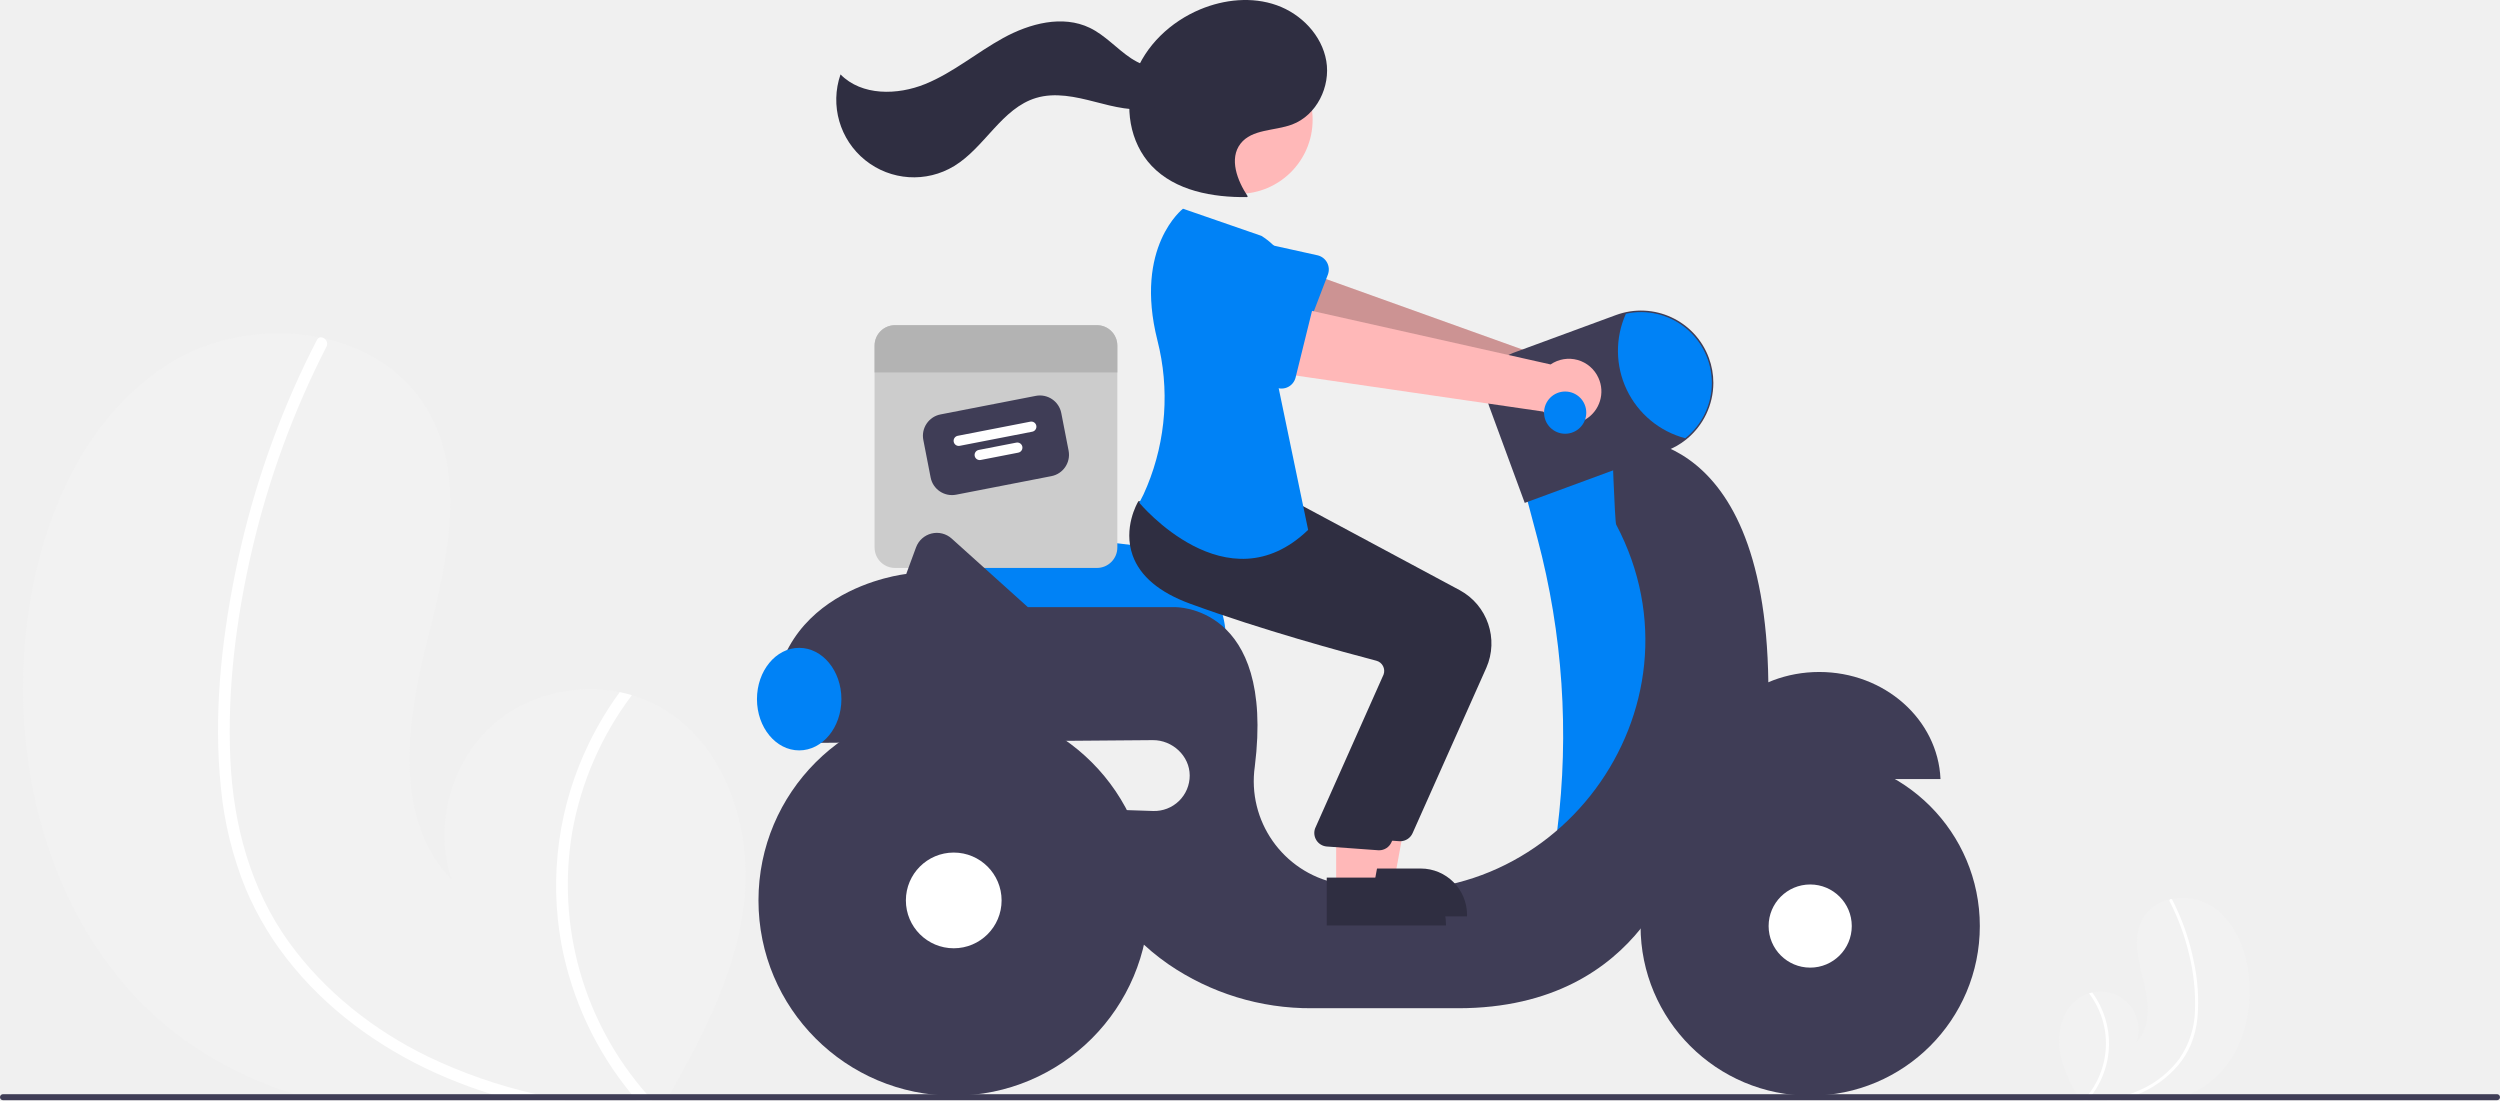
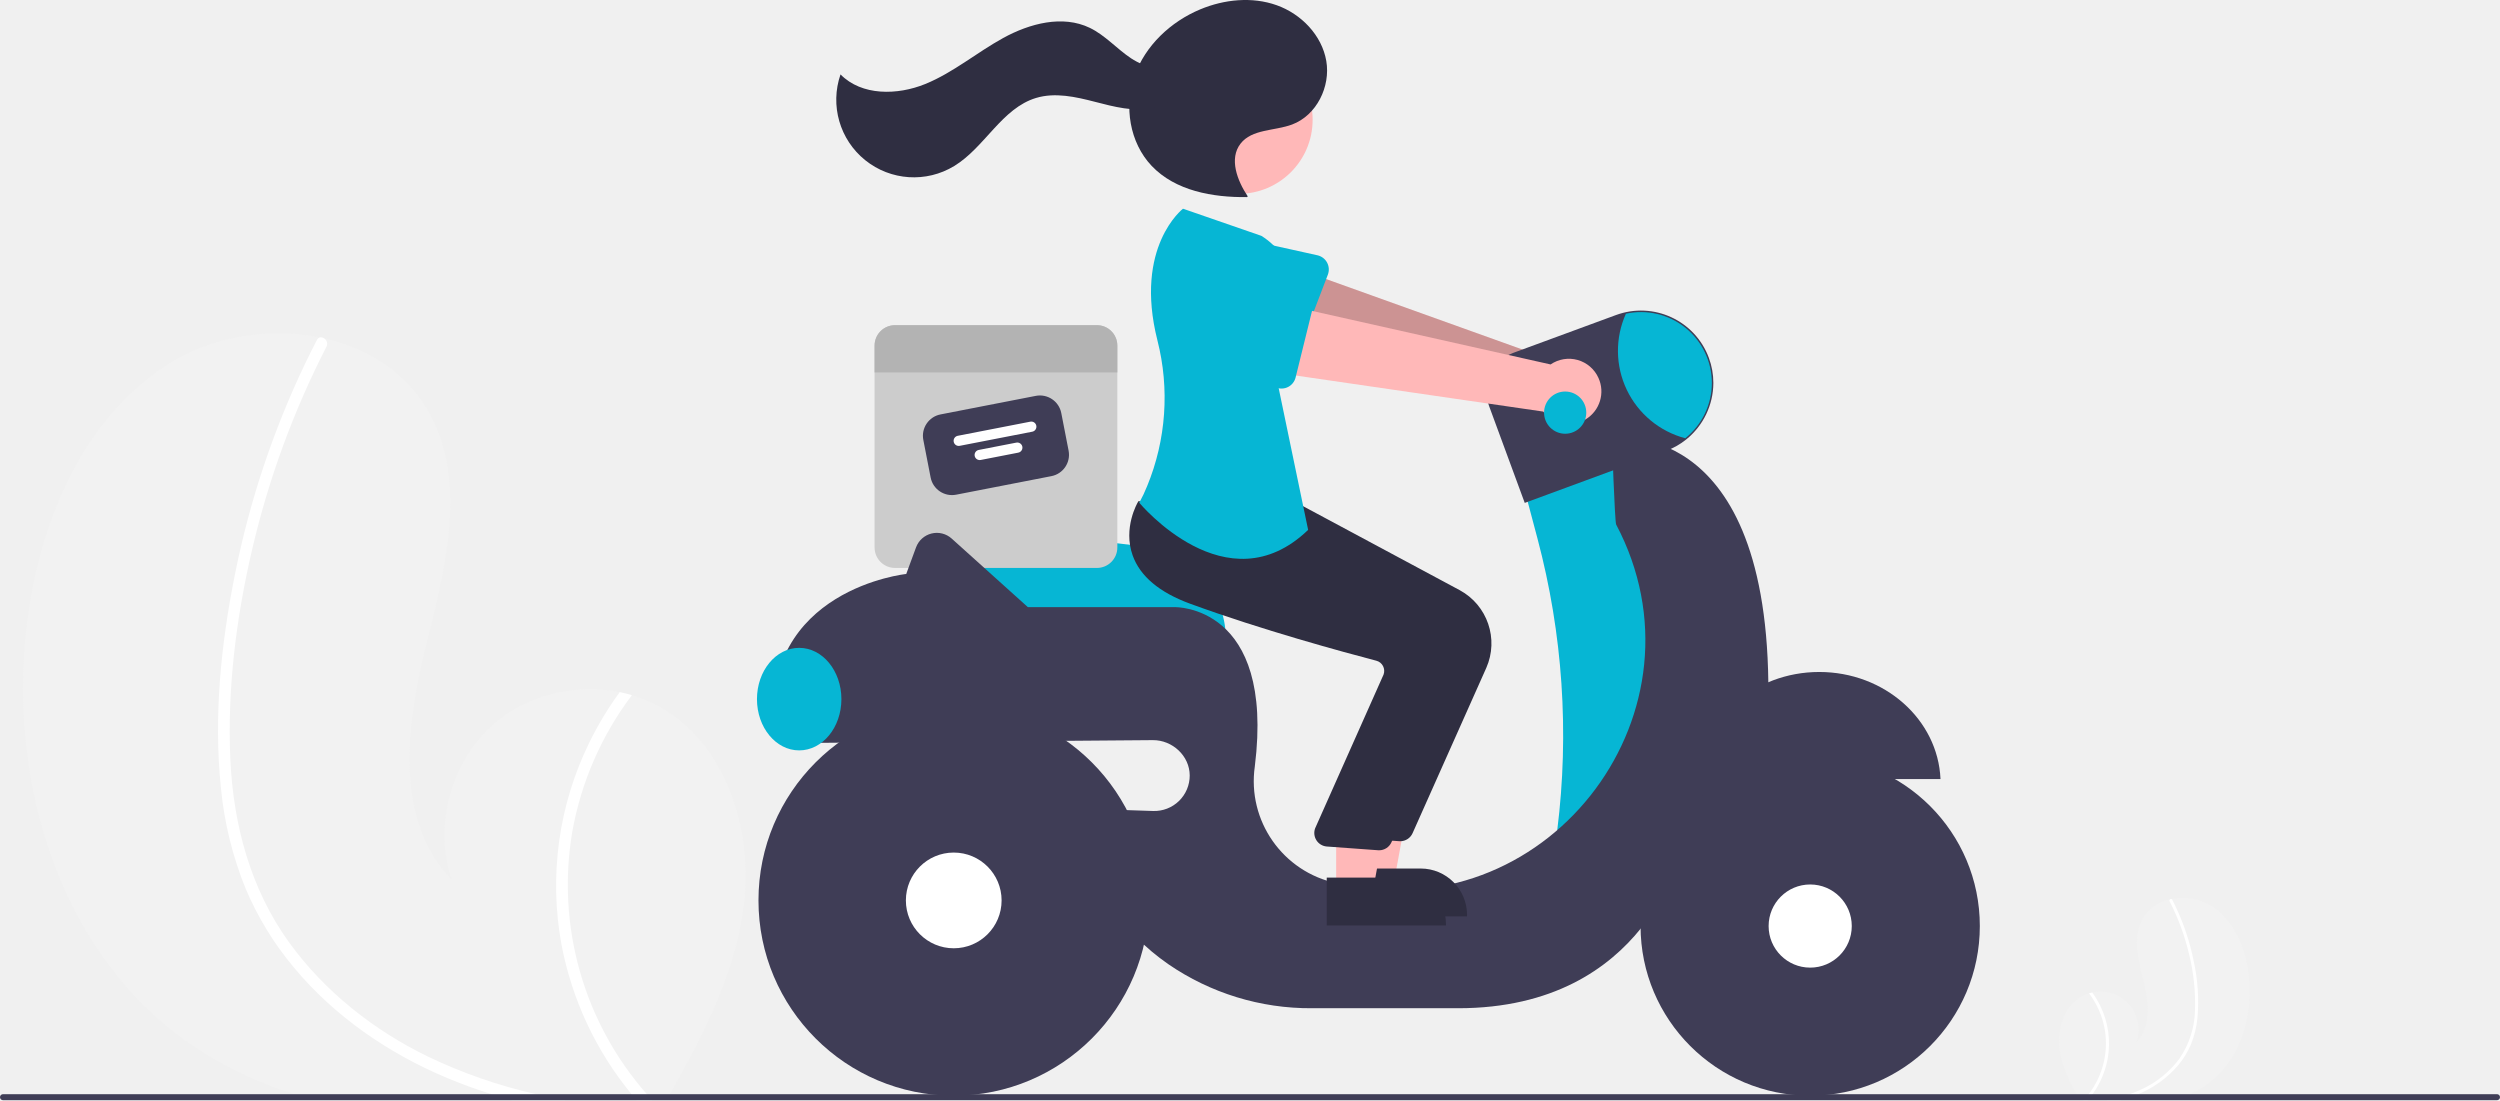
<svg xmlns="http://www.w3.org/2000/svg" data-name="Layer 1" width="829" height="364.829" viewBox="0 0 829 364.829">
  <path d="M432.13,567.974c-2.85,22.33-13.33,42.76-24.51,62.44-.37.67-.75,1.33-1.14,2H290.28c-2.35-.61-4.67-1.28-6.98-2a127.027,127.027,0,0,1-36.69-18.05c-42.75-30.8-59.2-89-51.77-141.15,4.62-32.4,18.84-65.48,46.53-82.93,14.62-9.23,33.4-12.23,50.23-8.8.44.08.88.18,1.33.27,14.48,3.26,27.38,11.36,34.72,24.41,13.2,23.45,5.34,52.5-1.15,78.6-6.47,26.1-9.98,57.34,8.8,76.59-6.2-18.25-.08-40.02,14.73-52.36,11.19-9.31,26.77-12.8,40.98-9.91,1.36.29,2.7.62,4.02,1.02a44.598,44.598,0,0,1,9.17,3.84C426.35,514.315,435.32,542.805,432.13,567.974Z" transform="translate(-185.5 -267.5855)" fill="#f2f2f2" />
  <path d="M363.23,630.414c3.22.75,6.45,1.41,9.7,2H355.36c-2.3-.62-4.59-1.28-6.86-2q-7.485-2.34-14.74-5.37c-19.4-8.14-37.27-20.36-50.79-36.62a103.371,103.371,0,0,1-16.02-26.17,118.856,118.856,0,0,1-8.2-33.49c-2.45-23.6.05-47.85,4.72-71.03a296.451,296.451,0,0,1,23.16-69.47q1.905-3.975,3.94-7.9a1.542,1.542,0,0,1,1.03-.88,1.777,1.777,0,0,1,1.33.27,2.106,2.106,0,0,1,.83,2.78,293.039,293.039,0,0,0-24.58,66.96c-5.32,22.67-8.34,46.39-7.31,69.7.98,21.78,6.67,43.2,19.58,61.01,11.79,16.26,28.07,29.08,46.08,37.81A169.131,169.131,0,0,0,363.23,630.414Z" transform="translate(-185.5 -267.5855)" fill="#fff" />
  <path d="M401.79,632.414h-5.18c-.58-.66-1.14-1.33-1.69-2a110.411,110.411,0,0,1-23.24-49.66,107.734,107.734,0,0,1,9.29-67.05,110.241,110.241,0,0,1,10.04-16.62c1.36.29,2.7.62,4.02,1.02a106.056,106.056,0,0,0-19.77,45.34A105.095,105.095,0,0,0,400,630.414C400.58,631.084,401.18,631.755,401.79,632.414Z" transform="translate(-185.5 -267.5855)" fill="#fff" />
  <path d="M868.429,615.408c.752,5.893,3.518,11.285,6.469,16.479.098.177.198.351.301.528h30.667c.62-.161,1.232-.338,1.842-.528a33.525,33.525,0,0,0,9.683-4.764c11.283-8.129,15.624-23.489,13.663-37.252-1.219-8.551-4.972-17.281-12.28-21.887a18.437,18.437,0,0,0-13.257-2.322c-.116.021-.232.048-.351.071a13.68,13.68,0,0,0-9.163,6.442c-3.484,6.189-1.409,13.856.303,20.744,1.708,6.888,2.634,15.133-2.322,20.214a12.644,12.644,0,0,0-14.703-16.434c-.359.077-.713.164-1.061.269a11.771,11.771,0,0,0-2.42,1.013C869.955,601.246,867.587,608.765,868.429,615.408Z" transform="translate(-185.5 -267.5855)" fill="#f2f2f2" />
  <path d="M886.613,631.887c-.85.198-1.702.372-2.56.528h4.637c.607-.164,1.211-.338,1.81-.528q1.976-.618,3.89-1.417a34.9,34.9,0,0,0,13.404-9.665,27.282,27.282,0,0,0,4.228-6.907,31.368,31.368,0,0,0,2.164-8.839,62.858,62.858,0,0,0-1.246-18.746,78.238,78.238,0,0,0-6.112-18.334q-.503-1.049-1.04-2.085a.407.407,0,0,0-.272-.232.469.469,0,0,0-.351.071.556.556,0,0,0-.219.734,77.338,77.338,0,0,1,6.487,17.672,68.022,68.022,0,0,1,1.929,18.395,29.351,29.351,0,0,1-5.168,16.102,32.486,32.486,0,0,1-12.161,9.979A44.637,44.637,0,0,1,886.613,631.887Z" transform="translate(-185.5 -267.5855)" fill="#fff" />
  <path d="M876.437,632.415h1.367c.153-.174.301-.351.446-.528a29.14,29.14,0,0,0,6.134-13.106,28.433,28.433,0,0,0-2.452-17.696,29.095,29.095,0,0,0-2.65-4.386c-.359.077-.713.164-1.061.269a27.99,27.99,0,0,1,5.218,11.966,27.737,27.737,0,0,1-6.529,22.953C876.756,632.064,876.598,632.24,876.437,632.415Z" transform="translate(-185.5 -267.5855)" fill="#fff" />
-   <path d="M592.01,480.094h-95.981L495.011,450.583a8.86,8.86,0,0,1,9.931-9.099l55.854,6.839h.007a31.291,31.291,0,0,1,31.206,31.27Z" transform="translate(-185.5 -267.5855)" fill="#0082f6" />
+   <path d="M592.01,480.094h-95.981L495.011,450.583a8.86,8.86,0,0,1,9.931-9.099l55.854,6.839h.007a31.291,31.291,0,0,1,31.206,31.27Z" transform="translate(-185.5 -267.5855)" fill="#06B6D4" />
  <path d="M549.231,375.414H482.289a6.777,6.777,0,0,0-6.779,6.779v66.942a6.777,6.777,0,0,0,6.779,6.779h66.942a6.777,6.777,0,0,0,6.779-6.779V382.193A6.777,6.777,0,0,0,549.231,375.414Z" transform="translate(-185.5 -267.5855)" fill="#ccc" />
  <path d="M534.154,425.471l-31.606,6.155a7.211,7.211,0,0,1-8.447-5.693L491.672,413.457a7.211,7.211,0,0,1,5.693-8.447l31.606-6.155a7.211,7.211,0,0,1,8.447,5.693l2.43,12.476A7.211,7.211,0,0,1,534.154,425.471Z" transform="translate(-185.5 -267.5855)" fill="#3f3d56" />
  <path d="M527.831,410.732l-24.121,4.697a1.695,1.695,0,0,1-.648-3.327l24.121-4.697a1.695,1.695,0,0,1,.648,3.327Z" transform="translate(-185.5 -267.5855)" fill="#fff" />
  <path d="M523.143,417.688l-12.476,2.43a1.695,1.695,0,0,1-.648-3.327l12.476-2.43a1.695,1.695,0,1,1,.648,3.327Z" transform="translate(-185.5 -267.5855)" fill="#fff" />
  <path d="M556.01,382.193v8.897h-80.5v-8.897a6.777,6.777,0,0,1,6.779-6.779h66.942A6.777,6.777,0,0,1,556.01,382.193Z" transform="translate(-185.5 -267.5855)" fill="#b3b3b3" />
  <path d="M716.761,393.877a10.743,10.743,0,0,0-15.193-6.365l-92.097-33.043-4.056,23.007,91.803,25.245a10.801,10.801,0,0,0,19.543-8.845Z" transform="translate(-185.5 -267.5855)" fill="#ffb8b8" />
  <path d="M716.761,393.877a10.743,10.743,0,0,0-15.193-6.365l-92.097-33.043-4.056,23.007,91.803,25.245a10.801,10.801,0,0,0,19.543-8.845Z" transform="translate(-185.5 -267.5855)" opacity="0.2" />
-   <path d="M625.817,358.662l-8.697,22.72a4.817,4.817,0,0,1-6.861,2.476l-21.136-11.896a13.377,13.377,0,0,1,9.637-24.959l23.602,5.235a4.817,4.817,0,0,1,3.454,6.424Z" transform="translate(-185.5 -267.5855)" fill="#0082f6" />
-   <path d="M724.01,414.914l-33,15,4.333,16.311a253.735,253.735,0,0,1,6.54,96.65v0l24.128,5.039,20-51-7-58Z" transform="translate(-185.5 -267.5855)" fill="#0082f6" />
+   <path d="M625.817,358.662l-8.697,22.72a4.817,4.817,0,0,1-6.861,2.476l-21.136-11.896a13.377,13.377,0,0,1,9.637-24.959l23.602,5.235a4.817,4.817,0,0,1,3.454,6.424Z" transform="translate(-185.5 -267.5855)" fill="#06B6D4" />
+   <path d="M724.01,414.914l-33,15,4.333,16.311a253.735,253.735,0,0,1,6.54,96.65v0l24.128,5.039,20-51-7-58Z" transform="translate(-185.5 -267.5855)" fill="#06B6D4" />
  <path d="M788.76,490.414c-21.682,0-39.352,15.762-40.209,35.5h80.418C828.111,506.176,810.442,490.414,788.76,490.414Z" transform="translate(-185.5 -267.5855)" fill="#3f3d56" />
  <path d="M771.881,493.816c-1.128-89.098-51.872-80.902-51.872-80.902s.949,27.733,1.405,28.596c32.335,61.18-21.03,132.904-88.96,119.709q-1.921-.373-3.691-.757a34.581,34.581,0,0,1-27.163-38.763c6.692-53.736-26.591-52.785-26.591-52.785H526.343l-25.273-22.746a7.347,7.347,0,0,0-11.809,2.921l-3.251,8.825s-48,5-44,52h14.84a29.967,29.967,0,0,0,.16,4l110.751-.9c6.492-.053,12.222,5.208,12.249,11.7a11.753,11.753,0,0,1-12.144,11.796l-17.855-.595c-5.5,24.5,8,41,22.875,51.375a83.148,83.148,0,0,0,47.618,14.625h48.507c63,0,74-53,74-53C776.01,534.914,771.881,493.816,771.881,493.816Z" transform="translate(-185.5 -267.5855)" fill="#3f3d56" />
  <circle cx="600.26" cy="307.079" r="56.25" fill="#3f3d56" />
  <circle cx="600.26" cy="307.079" r="13.787" fill="#fff" />
  <circle cx="316.26" cy="298.579" r="64.75" fill="#3f3d56" />
  <circle cx="316.26" cy="298.579" r="15.87" fill="#fff" />
  <path d="M691.104,434.347,679.23,402.097a13.638,13.638,0,0,1,8.087-17.511l34.04-12.531a23.998,23.998,0,0,1,30.812,14.227,23.845,23.845,0,0,1,1.481,8.292,24.189,24.189,0,0,1-8.988,18.73,23.813,23.813,0,0,1-6.72,3.789Z" transform="translate(-185.5 -267.5855)" fill="#3f3d56" />
-   <path d="M753.15,394.574a23.549,23.549,0,0,1-8.8,18.34,29.988,29.988,0,0,1-19.7-41.3,23.505,23.505,0,0,1,28.5,22.96Z" transform="translate(-185.5 -267.5855)" fill="#0082f6" />
-   <ellipse cx="265.01" cy="231.829" rx="14" ry="17" fill="#0082f6" />
+   <path d="M753.15,394.574a23.549,23.549,0,0,1-8.8,18.34,29.988,29.988,0,0,1-19.7-41.3,23.505,23.505,0,0,1,28.5,22.96Z" transform="translate(-185.5 -267.5855)" fill="#06B6D4" />
+   <ellipse cx="265.01" cy="231.829" rx="14" ry="17" fill="#06B6D4" />
  <polygon points="450.071 292.005 462.331 292.005 468.164 260.208 450.069 260.209 450.071 292.005" fill="#ffb8b8" />
  <path d="M632.444,555.588l24.144-.001h.001a15.386,15.386,0,0,1,15.386,15.386v.5l-39.531.001Z" transform="translate(-185.5 -267.5855)" fill="#2f2e41" />
  <path d="M649.801,546.54q-.214,0-.43-.021l-16.967-1.235a4.5,4.5,0,0,1-3.809-6.029l22.707-51.015a3.498,3.498,0,0,0-.196-2.799,3.451,3.451,0,0,0-2.211-1.76c-10.677-2.791-38.072-10.223-61.786-18.918-10.16-3.726-16.559-9.109-19.019-16.002-3.243-9.087,1.555-17.374,1.76-17.722l.161-.272,22.315,2.028,24.191,2.058,53.013,28.428a20.086,20.086,0,0,1,8.819,25.784L653.908,543.873A4.497,4.497,0,0,1,649.801,546.54Z" transform="translate(-185.5 -267.5855)" fill="#2f2e41" />
  <circle cx="410.705" cy="39.72" r="24.561" fill="#ffb8b8" />
  <polygon points="443.071 295.005 455.331 295.005 461.164 263.208 443.069 263.209 443.071 295.005" fill="#ffb8b8" />
  <path d="M625.444,558.588l24.144-.001h.001a15.386,15.386,0,0,1,15.386,15.386v.5l-39.531.001Z" transform="translate(-185.5 -267.5855)" fill="#2f2e41" />
  <path d="M642.801,549.54q-.214,0-.43-.021l-16.967-1.235a4.5,4.5,0,0,1-3.809-6.029l22.707-51.015a3.498,3.498,0,0,0-.196-2.799,3.451,3.451,0,0,0-2.211-1.76c-10.677-2.791-38.072-10.223-61.786-18.918-10.16-3.726-16.559-9.109-19.019-16.002-3.243-9.087,1.555-17.374,1.76-17.722l.161-.272,22.315,2.028,24.191,2.058,53.013,28.428a20.086,20.086,0,0,1,8.819,25.784L646.908,546.873A4.497,4.497,0,0,1,642.801,549.54Z" transform="translate(-185.5 -267.5855)" fill="#2f2e41" />
-   <path d="M603.78,345.794l-26-9s-16.322,12.54-8.481,43.649a77.012,77.012,0,0,1-3.4,48.32,49.779,49.779,0,0,1-2.619,5.531s29,35,56,9l-10.5-50.5S625.28,359.294,603.78,345.794Z" transform="translate(-185.5 -267.5855)" fill="#0082f6" />
+   <path d="M603.78,345.794l-26-9s-16.322,12.54-8.481,43.649a77.012,77.012,0,0,1-3.4,48.32,49.779,49.779,0,0,1-2.619,5.531s29,35,56,9l-10.5-50.5S625.28,359.294,603.78,345.794Z" transform="translate(-185.5 -267.5855)" fill="#06B6D4" />
  <path d="M599.255,332.702c-3.496-5.232-6.254-12.488-2.406-17.466,3.799-4.914,11.292-4.19,17.111-6.365,8.104-3.029,12.804-12.549,11.338-21.076s-8.31-15.594-16.464-18.486-17.348-1.951-25.333,1.379c-9.829,4.1-18.261,12.03-21.797,22.076s-1.646,22.108,5.689,29.83c7.864,8.278,20.206,10.485,31.623,10.351" transform="translate(-185.5 -267.5855)" fill="#2f2e41" />
  <path d="M576.408,288.069c-4.405,3.586-11.125,1.993-15.854-1.154s-8.565-7.628-13.681-10.096c-9.019-4.35-19.924-1.458-28.702,3.36s-16.559,11.475-25.831,15.256-21.104,3.968-28.125-3.172a25.732,25.732,0,0,0,37.71,30.371c10.159-6.188,15.771-19.164,27.166-22.579,6.306-1.89,13.076-.368,19.449,1.281s13.018,3.43,19.449,2.027,12.447-7.183,11.629-13.715Z" transform="translate(-185.5 -267.5855)" fill="#2f2e41" />
  <path d="M715.538,392.877a10.743,10.743,0,0,0-15.863-4.442L604.206,367.008l-1.187,23.332,94.217,13.726a10.801,10.801,0,0,0,18.302-11.189Z" transform="translate(-185.5 -267.5855)" fill="#ffb8b8" />
-   <path d="M620.945,369.151l-5.827,23.62a4.817,4.817,0,0,1-6.503,3.303l-22.443-9.198a13.377,13.377,0,0,1,6.484-25.957l24.068,2.283a4.817,4.817,0,0,1,4.22,5.949Z" transform="translate(-185.5 -267.5855)" fill="#0082f6" />
-   <circle cx="519.01" cy="136.829" r="7" fill="#0082f6" />
+   <path d="M620.945,369.151l-5.827,23.62a4.817,4.817,0,0,1-6.503,3.303l-22.443-9.198a13.377,13.377,0,0,1,6.484-25.957l24.068,2.283a4.817,4.817,0,0,1,4.22,5.949Z" transform="translate(-185.5 -267.5855)" fill="#06B6D4" />
+   <circle cx="519.01" cy="136.829" r="7" fill="#06B6D4" />
  <path d="M1014.5,631.414a1.003,1.003,0,0,1-1,1h-827a1,1,0,0,1,0-2h827A1.003,1.003,0,0,1,1014.5,631.414Z" transform="translate(-185.5 -267.5855)" fill="#3f3d56" />
</svg>
